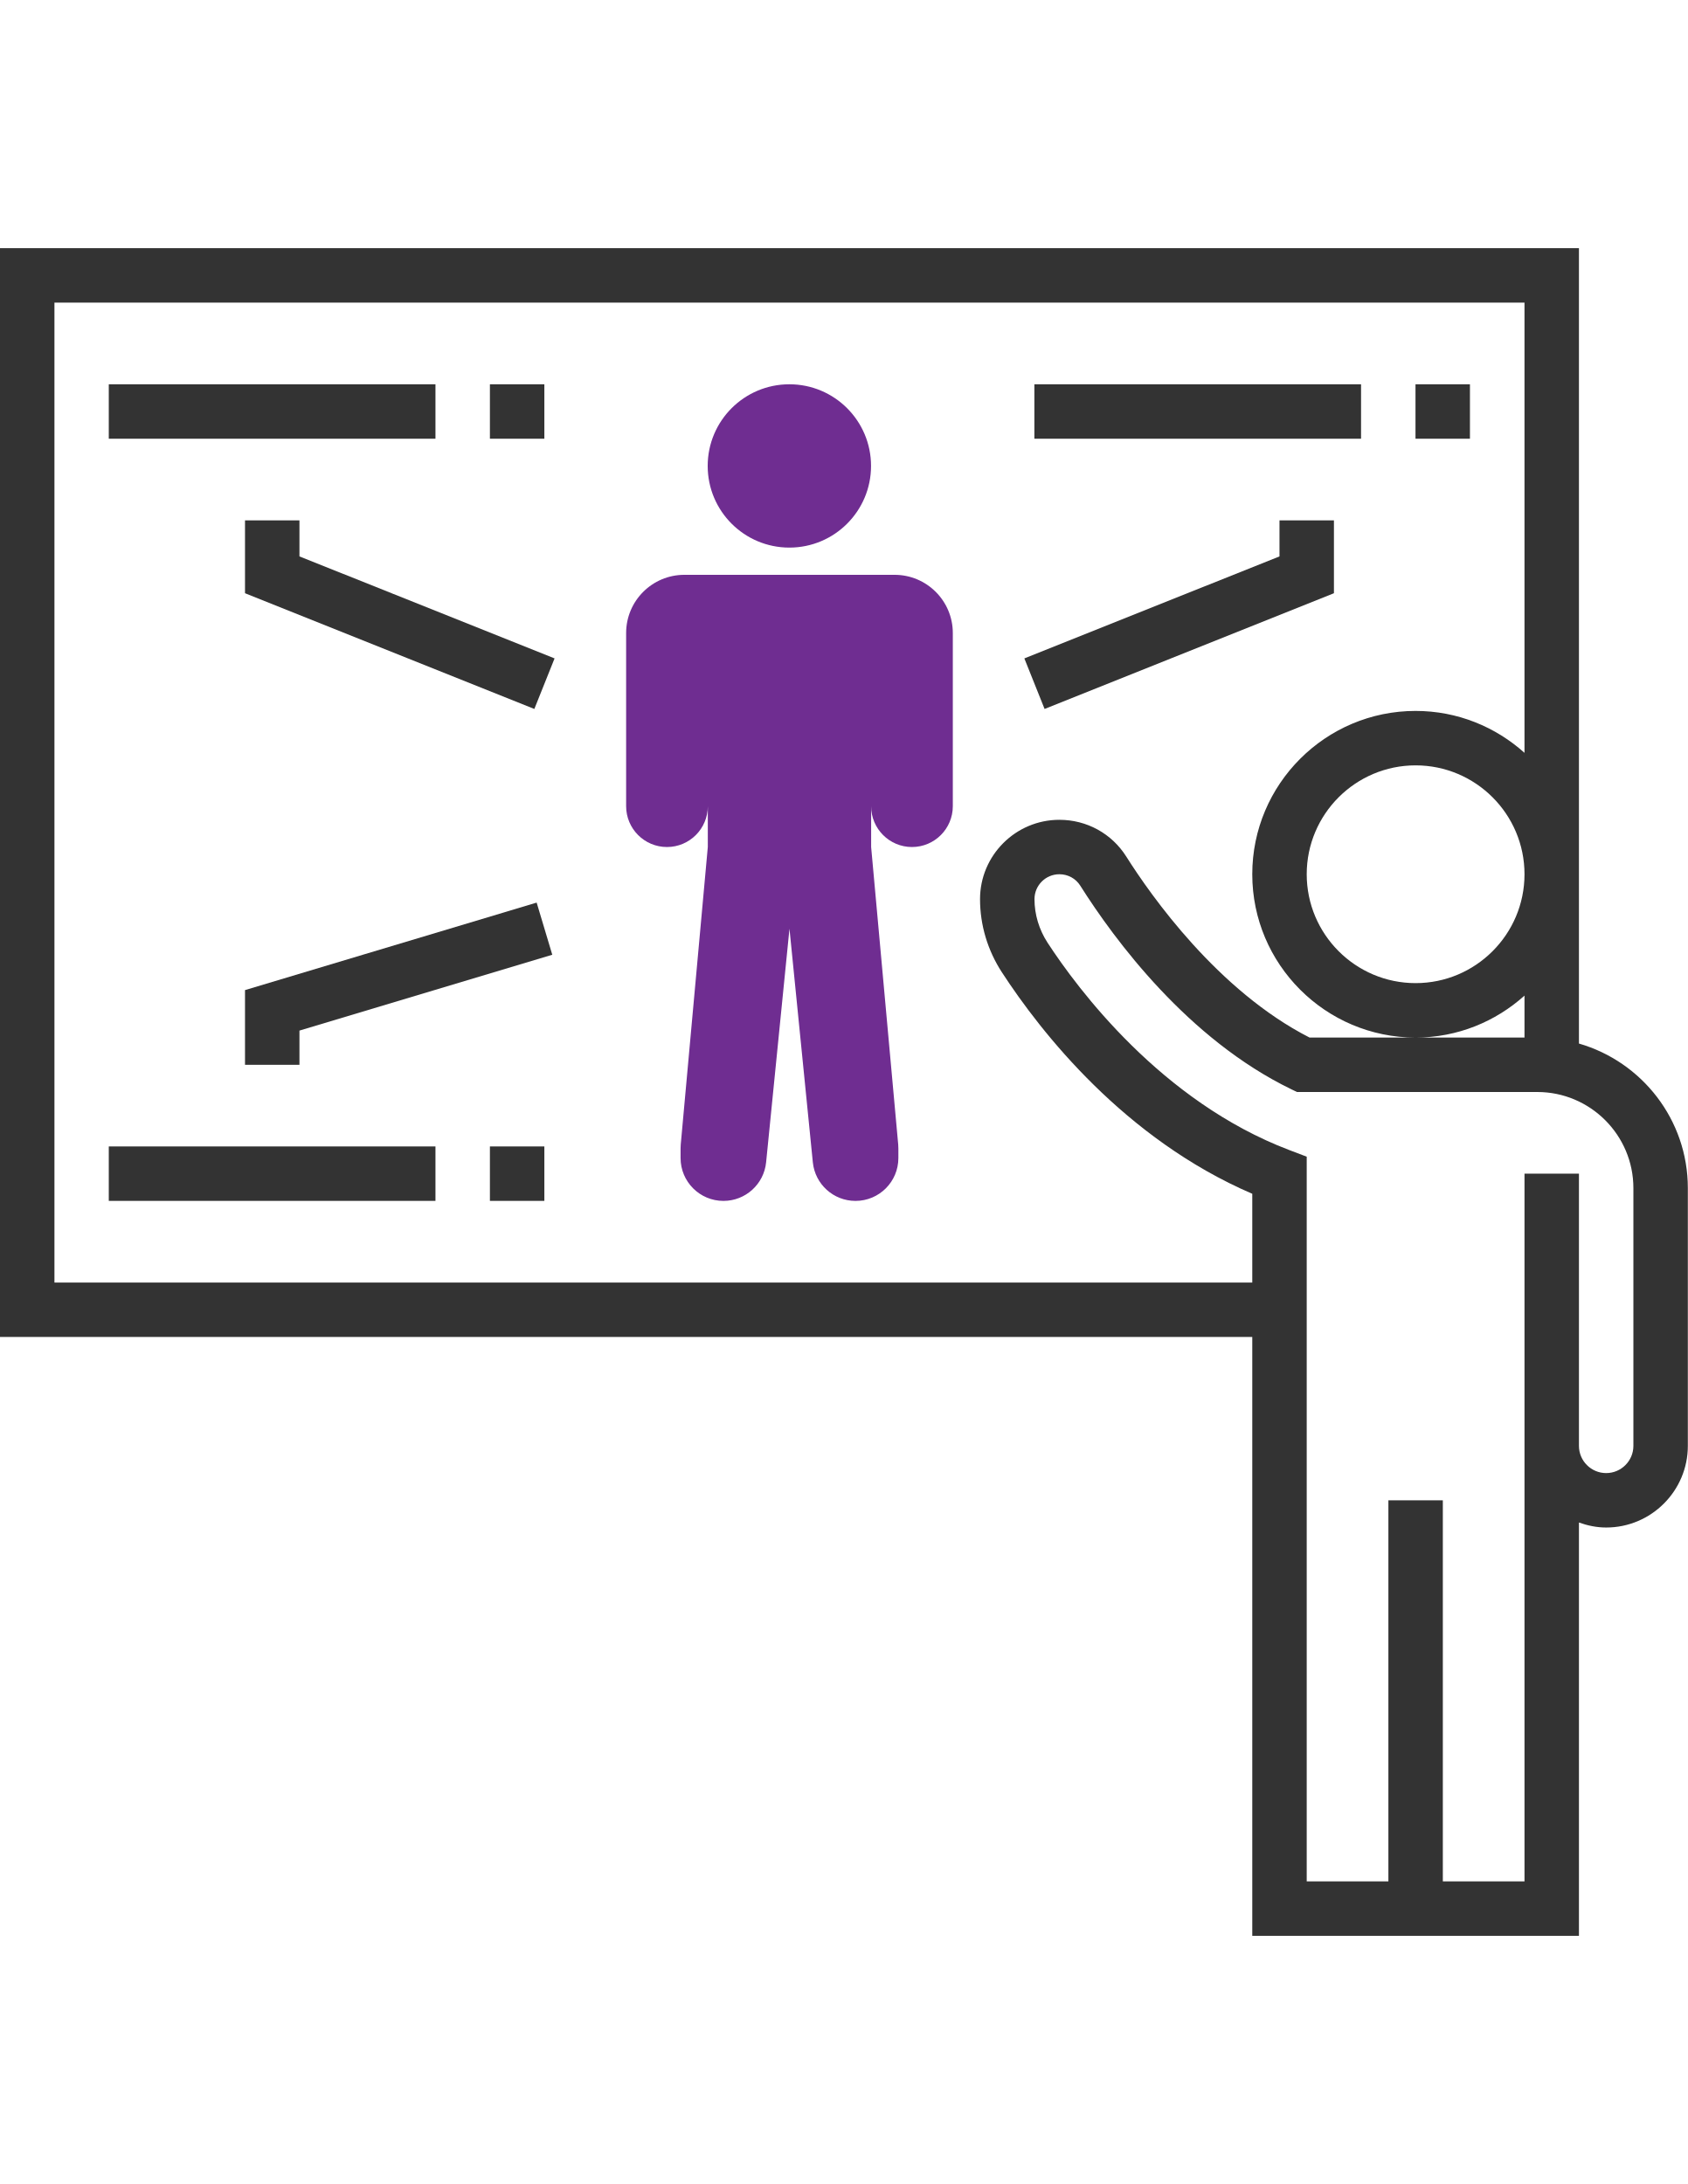
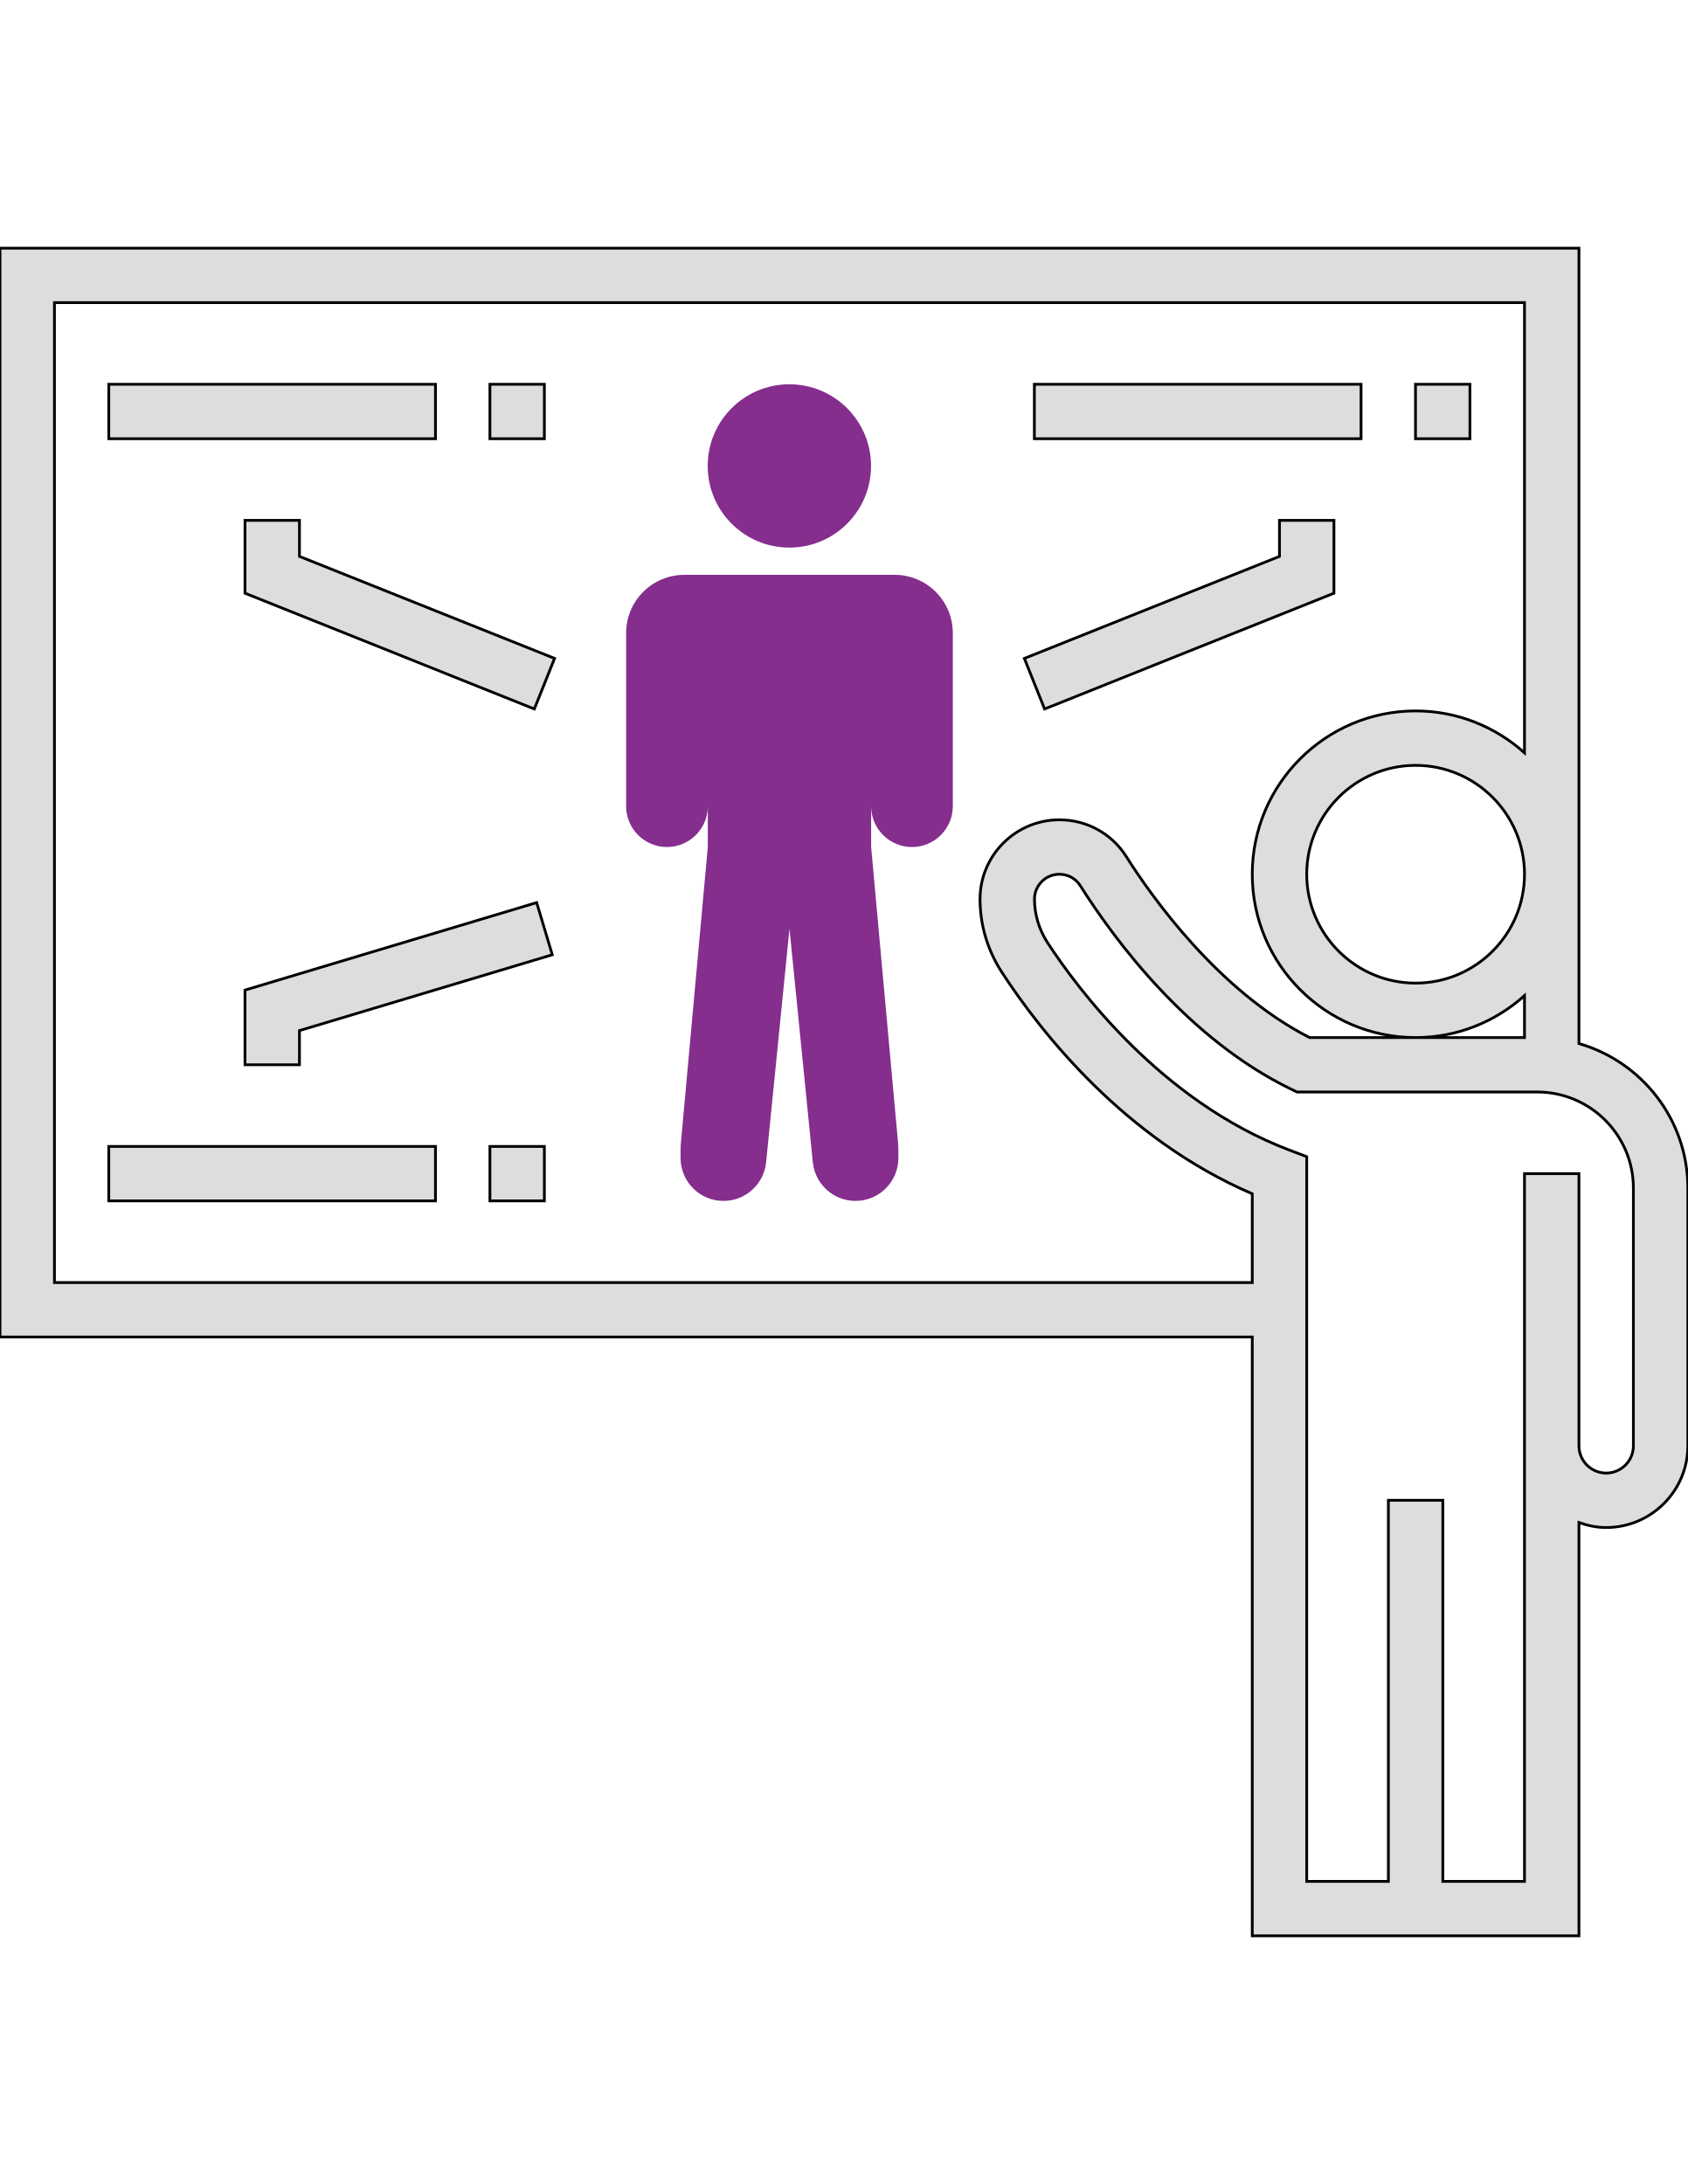
<svg xmlns="http://www.w3.org/2000/svg" version="1.1" id="Layer_1" x="0px" y="0px" width="612px" height="792px" viewBox="0 0 612 792" enable-background="new 0 0 612 792" xml:space="preserve">
  <g>
-     <circle fill="#6F2D91" cx="286.219" cy="168.968" r="29.613" />
-     <path fill="#6F2D91" d="M324.369,208.452h-8.499h-59.226h-8.499c-11.657,0-21.113,9.456-21.113,21.113v62.79   c0,8.173,6.633,14.806,14.807,14.806c8.173,0,14.806-6.633,14.806-14.806v14.806l-9.812,107.88   c-0.039,0.464-0.059,0.938-0.059,1.412v3.494c0,8.588,6.959,15.547,15.546,15.547c7.986,0,14.669-6.051,15.468-13.997l8.47-84.713   l8.47,84.713c0.799,7.946,7.481,13.997,15.467,13.997c8.588,0,15.547-6.959,15.547-15.547v-3.494c0-0.474-0.02-0.938-0.059-1.412   l-9.813-107.88v-14.806c0,8.173,6.634,14.806,14.807,14.806s14.807-6.633,14.807-14.806v-62.79   C345.484,217.908,336.028,208.452,324.369,208.452z" />
+     <circle fill="#852E8E" cx="286.219" cy="168.968" r="29.613" />
+     <path fill="#852E8E" d="M324.368,208.452h-8.499h-59.226h-8.499c-11.657,0-21.113,9.456-21.113,21.113v62.79   c0,8.173,6.634,14.806,14.808,14.806c8.173,0,14.806-6.633,14.806-14.806v14.806l-9.812,107.88c-0.039,0.464-0.06,0.938-0.06,1.412   v3.494c0,8.588,6.959,15.547,15.546,15.547c7.986,0,14.669-6.051,15.469-13.997l8.47-84.713l8.47,84.713   c0.799,7.946,7.48,13.997,15.467,13.997c8.588,0,15.547-6.959,15.547-15.547v-3.494c0-0.474-0.02-0.938-0.059-1.412l-9.813-107.88   v-14.806c0,8.173,6.635,14.806,14.808,14.806s14.807-6.633,14.807-14.806v-62.79C345.484,217.908,336.028,208.452,324.368,208.452z   " />
  </g>
  <g>
-     <path fill="#333333" d="M572.516,378.429V90H0v394.839h454.064V702h118.451V552.12c3.1,1.105,6.396,1.815,9.871,1.815   c16.326,0,29.613-13.286,29.613-29.612v-93.469C612,406,595.288,385.004,572.516,378.429z M19.741,465.097V109.742h533.032v163.266   c-10.492-9.417-24.302-15.201-39.483-15.201c-32.663,0-59.226,26.563-59.226,59.226s26.563,59.227,59.226,59.227   c15.172,0,28.991-5.785,39.483-15.212v15.212H513.29h-38.447c-33.246-16.969-57.489-51.428-66.472-65.652   c-5.271-8.341-14.332-13.315-24.253-13.315c-15.862,0-28.764,12.911-28.764,28.764c0,9.407,2.754,18.597,7.956,26.582   c14.204,21.806,44.449,60.342,90.754,80.271v32.189H19.741z M552.774,317.032c0,21.775-17.708,39.484-39.483,39.484   s-39.484-17.709-39.484-39.484s17.709-39.483,39.484-39.483C535.056,277.549,552.774,295.257,552.774,317.032z M592.258,524.323   c0,5.448-4.433,9.871-9.871,9.871c-5.439,0-9.871-4.423-9.871-9.871v-98.71h-19.742v98.71v157.936h-29.612V544.065h-19.742v138.193   h-29.613V419.454l-6.366-2.419c-46.345-17.63-76.697-58.446-87.596-75.167c-3.099-4.777-4.747-10.246-4.747-15.813   c0-4.975,4.047-9.022,9.021-9.022c3.109,0,5.933,1.54,7.562,4.116c12.506,19.792,39.099,55.722,76.549,73.864l2.034,0.987h43.027   h44.113c19.219,0,34.854,15.636,34.854,34.854V524.323L592.258,524.323z" />
-     <rect x="375.057" y="139.355" fill="#333333" width="118.452" height="19.741" />
-     <rect x="513.25" y="139.355" fill="#333333" width="19.742" height="19.741" />
-     <rect x="39.445" y="139.355" fill="#333333" width="118.451" height="19.741" />
-     <rect x="177.638" y="139.355" fill="#333333" width="19.742" height="19.741" />
-     <rect x="39.445" y="415.742" fill="#333333" width="118.451" height="19.742" />
-     <rect x="177.638" y="415.742" fill="#333333" width="19.742" height="19.742" />
-     <polygon fill="#333333" points="108.58,188.71 88.839,188.71 88.839,215.125 193.747,257.095 201.081,238.765 108.58,201.769  " />
-     <polygon fill="#333333" points="483.677,215.125 483.677,188.71 463.935,188.71 463.935,201.769 371.424,238.765 378.759,257.095     " />
-     <polygon fill="#333333" points="88.839,359.043 88.839,386.129 108.58,386.129 108.58,373.731 200.252,346.23 194.586,327.318  " />
+     <path fill="#DDDDDD" stroke="#000000" stroke-miterlimit="10" d="M572.516,378.429V90H0v394.84h454.063V702h118.451V552.12   c3.1,1.105,6.396,1.815,9.871,1.815c16.326,0,29.612-13.286,29.612-29.612v-93.469C612,406,595.287,385.004,572.516,378.429z    M19.741,465.097V109.742h533.031v163.266c-10.492-9.417-24.302-15.2-39.483-15.2c-32.662,0-59.226,26.563-59.226,59.226   s26.563,59.228,59.226,59.228c15.173,0,28.991-5.785,39.483-15.213v15.213h-39.483h-38.446   c-33.246-16.97-57.489-51.429-66.473-65.652c-5.271-8.341-14.332-13.315-24.253-13.315c-15.861,0-28.764,12.911-28.764,28.765   c0,9.406,2.754,18.597,7.956,26.582c14.204,21.806,44.449,60.342,90.754,80.271v32.189H19.741V465.097z M552.774,317.032   c0,21.775-17.708,39.484-39.482,39.484c-21.775,0-39.484-17.709-39.484-39.484s17.709-39.483,39.484-39.483   C535.056,277.549,552.774,295.257,552.774,317.032z M592.258,524.323c0,5.448-4.434,9.871-9.871,9.871   c-5.439,0-9.871-4.423-9.871-9.871v-98.71h-19.742v98.71V682.26h-29.612V544.065H503.42v138.193h-29.613V419.454l-6.366-2.419   c-46.345-17.63-76.697-58.446-87.596-75.167c-3.1-4.777-4.747-10.246-4.747-15.813c0-4.976,4.047-9.022,9.021-9.022   c3.109,0,5.934,1.54,7.563,4.116c12.506,19.792,39.099,55.722,76.549,73.864l2.034,0.986h43.027h44.112   c19.219,0,34.854,15.637,34.854,34.854V524.323L592.258,524.323z" />
+     <rect x="375.057" y="139.355" fill="#DDDDDD" stroke="#000000" stroke-miterlimit="10" width="118.452" height="19.741" />
+     <rect x="513.25" y="139.355" fill="#DDDDDD" stroke="#000000" stroke-miterlimit="10" width="19.741" height="19.741" />
+     <rect x="39.445" y="139.355" fill="#DDDDDD" stroke="#000000" stroke-miterlimit="10" width="118.451" height="19.741" />
+     <rect x="177.638" y="139.355" fill="#DDDDDD" stroke="#000000" stroke-miterlimit="10" width="19.742" height="19.741" />
+     <rect x="39.445" y="415.742" fill="#DDDDDD" stroke="#000000" stroke-miterlimit="10" width="118.451" height="19.742" />
+     <rect x="177.638" y="415.742" fill="#DDDDDD" stroke="#000000" stroke-miterlimit="10" width="19.742" height="19.742" />
+     <polygon fill="#DDDDDD" stroke="#000000" stroke-miterlimit="10" points="108.58,188.71 88.839,188.71 88.839,215.125    193.747,257.095 201.081,238.765 108.58,201.769  " />
+     <polygon fill="#DDDDDD" stroke="#000000" stroke-miterlimit="10" points="483.677,215.125 483.677,188.71 463.935,188.71    463.935,201.769 371.424,238.765 378.759,257.095  " />
+     <polygon fill="#DDDDDD" stroke="#000000" stroke-miterlimit="10" points="88.839,359.043 88.839,386.129 108.58,386.129    108.58,373.731 200.252,346.23 194.586,327.318  " />
  </g>
</svg>
